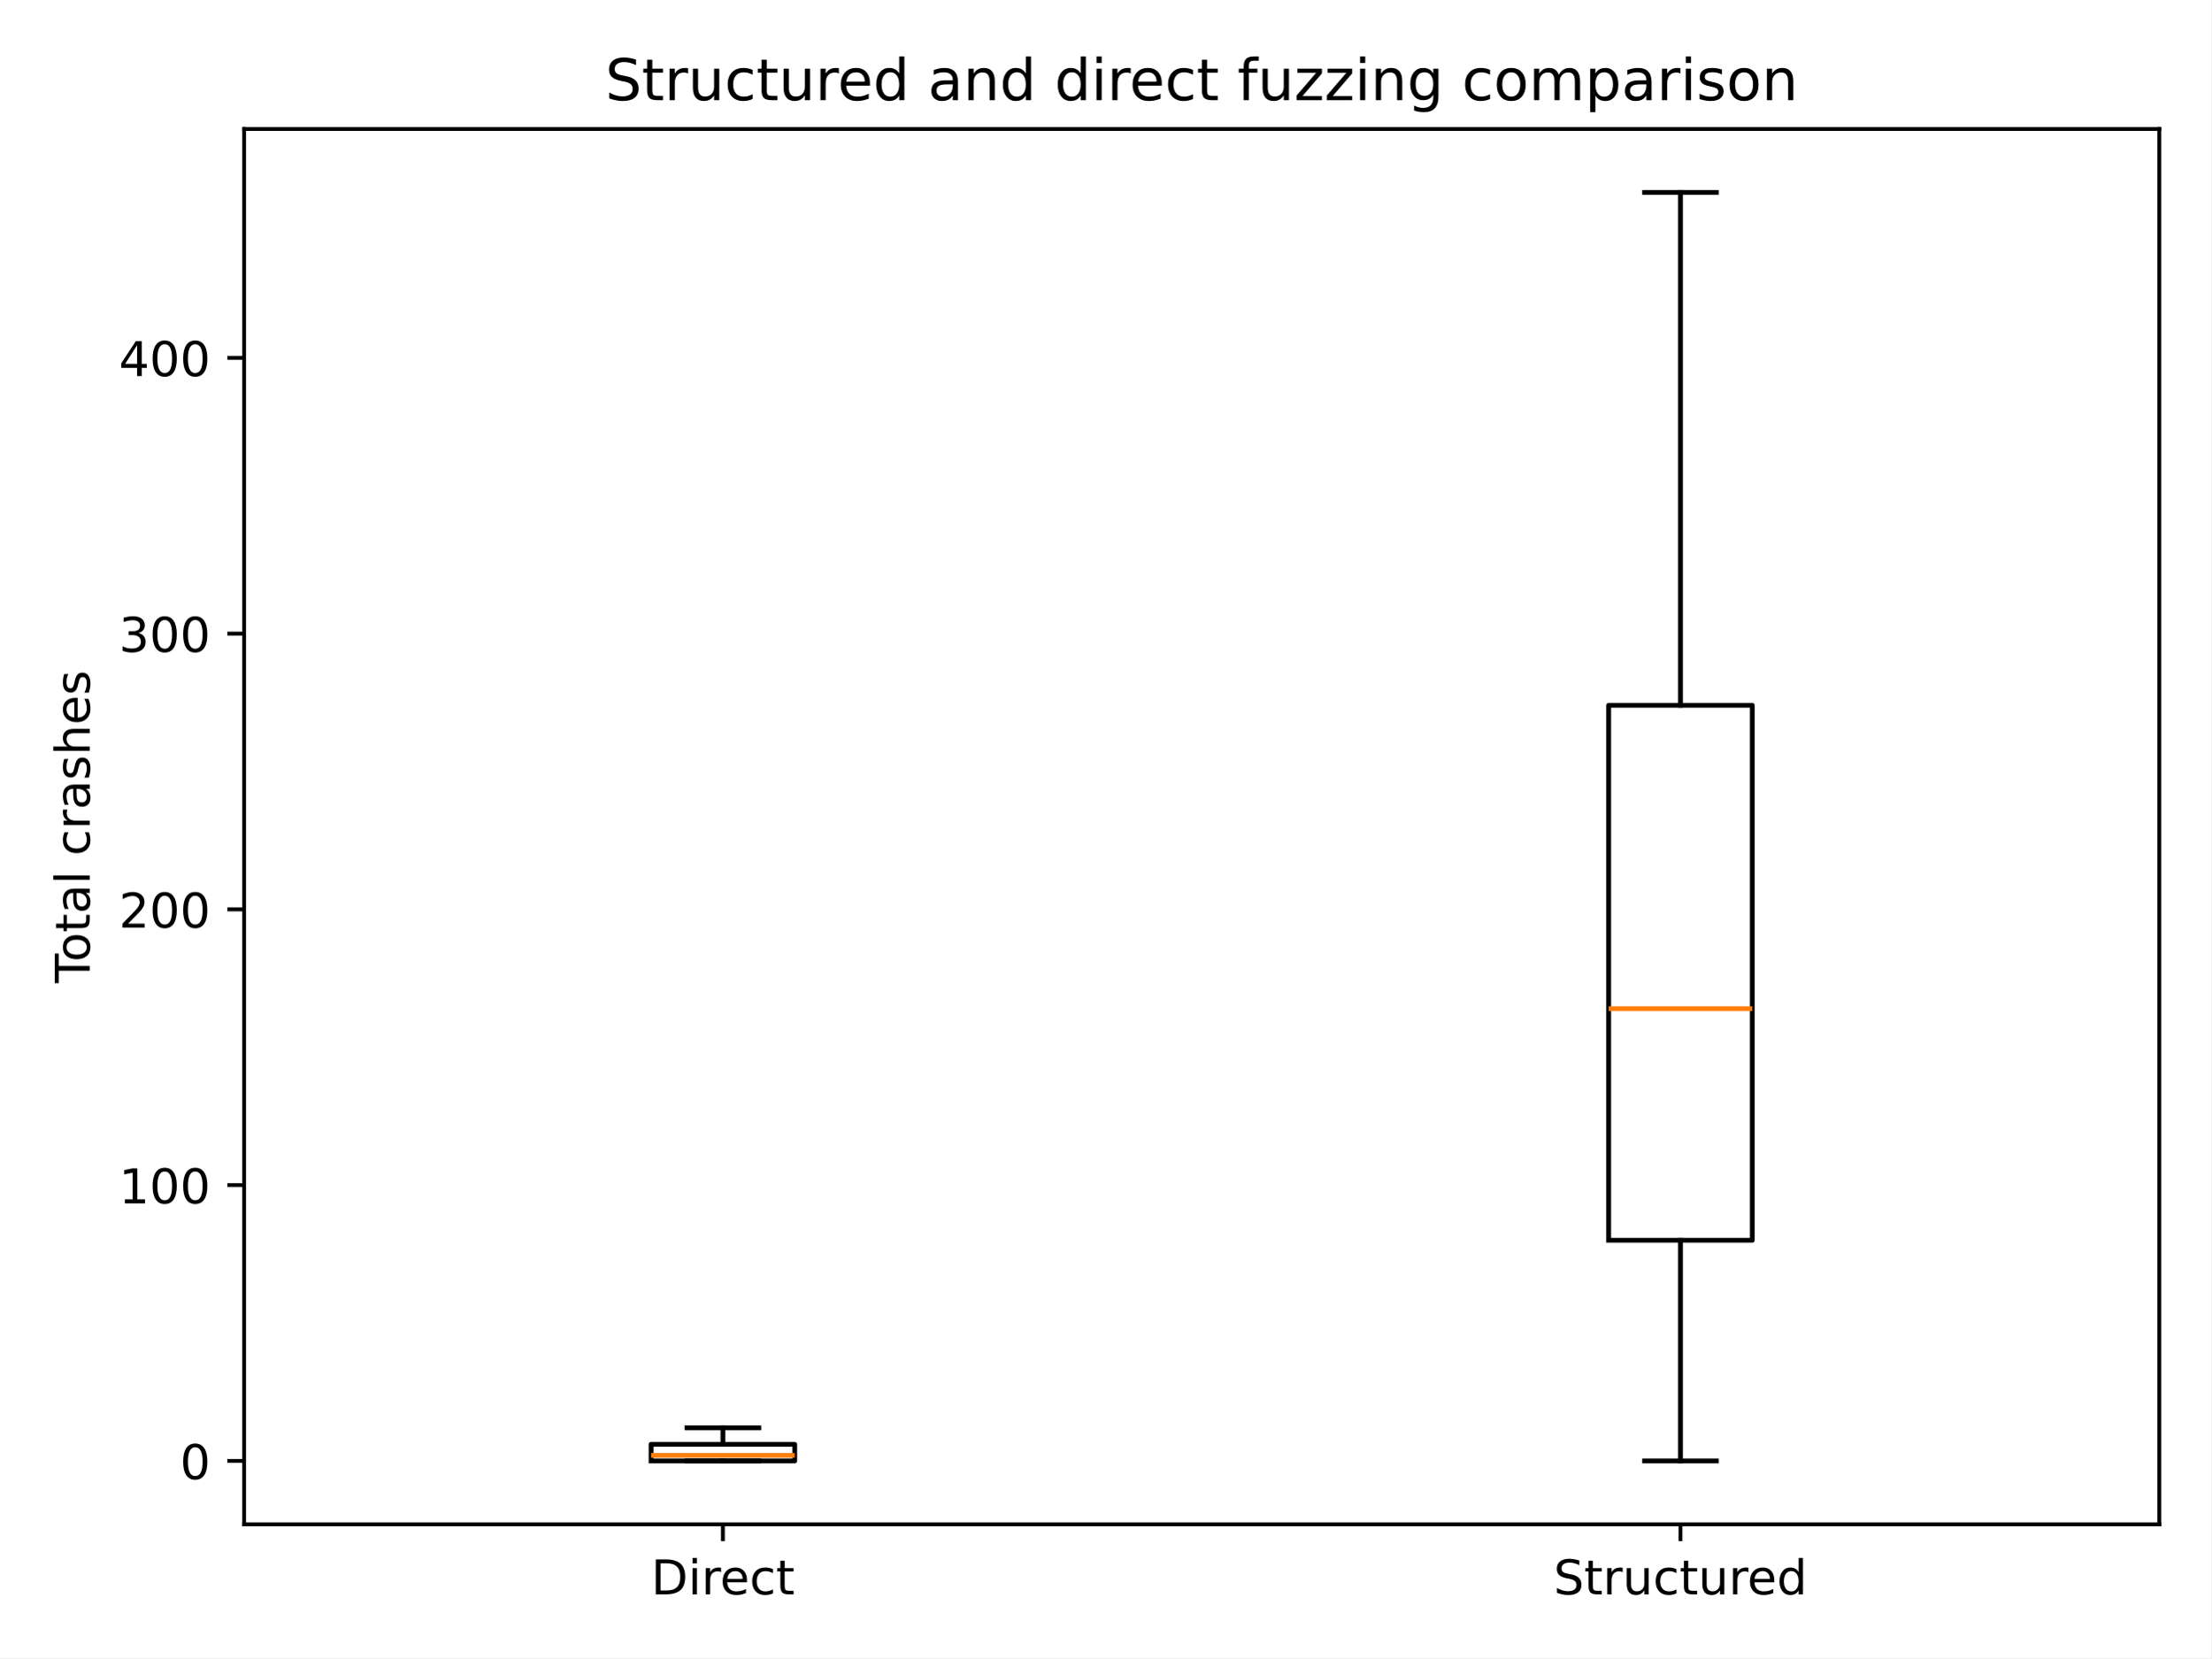
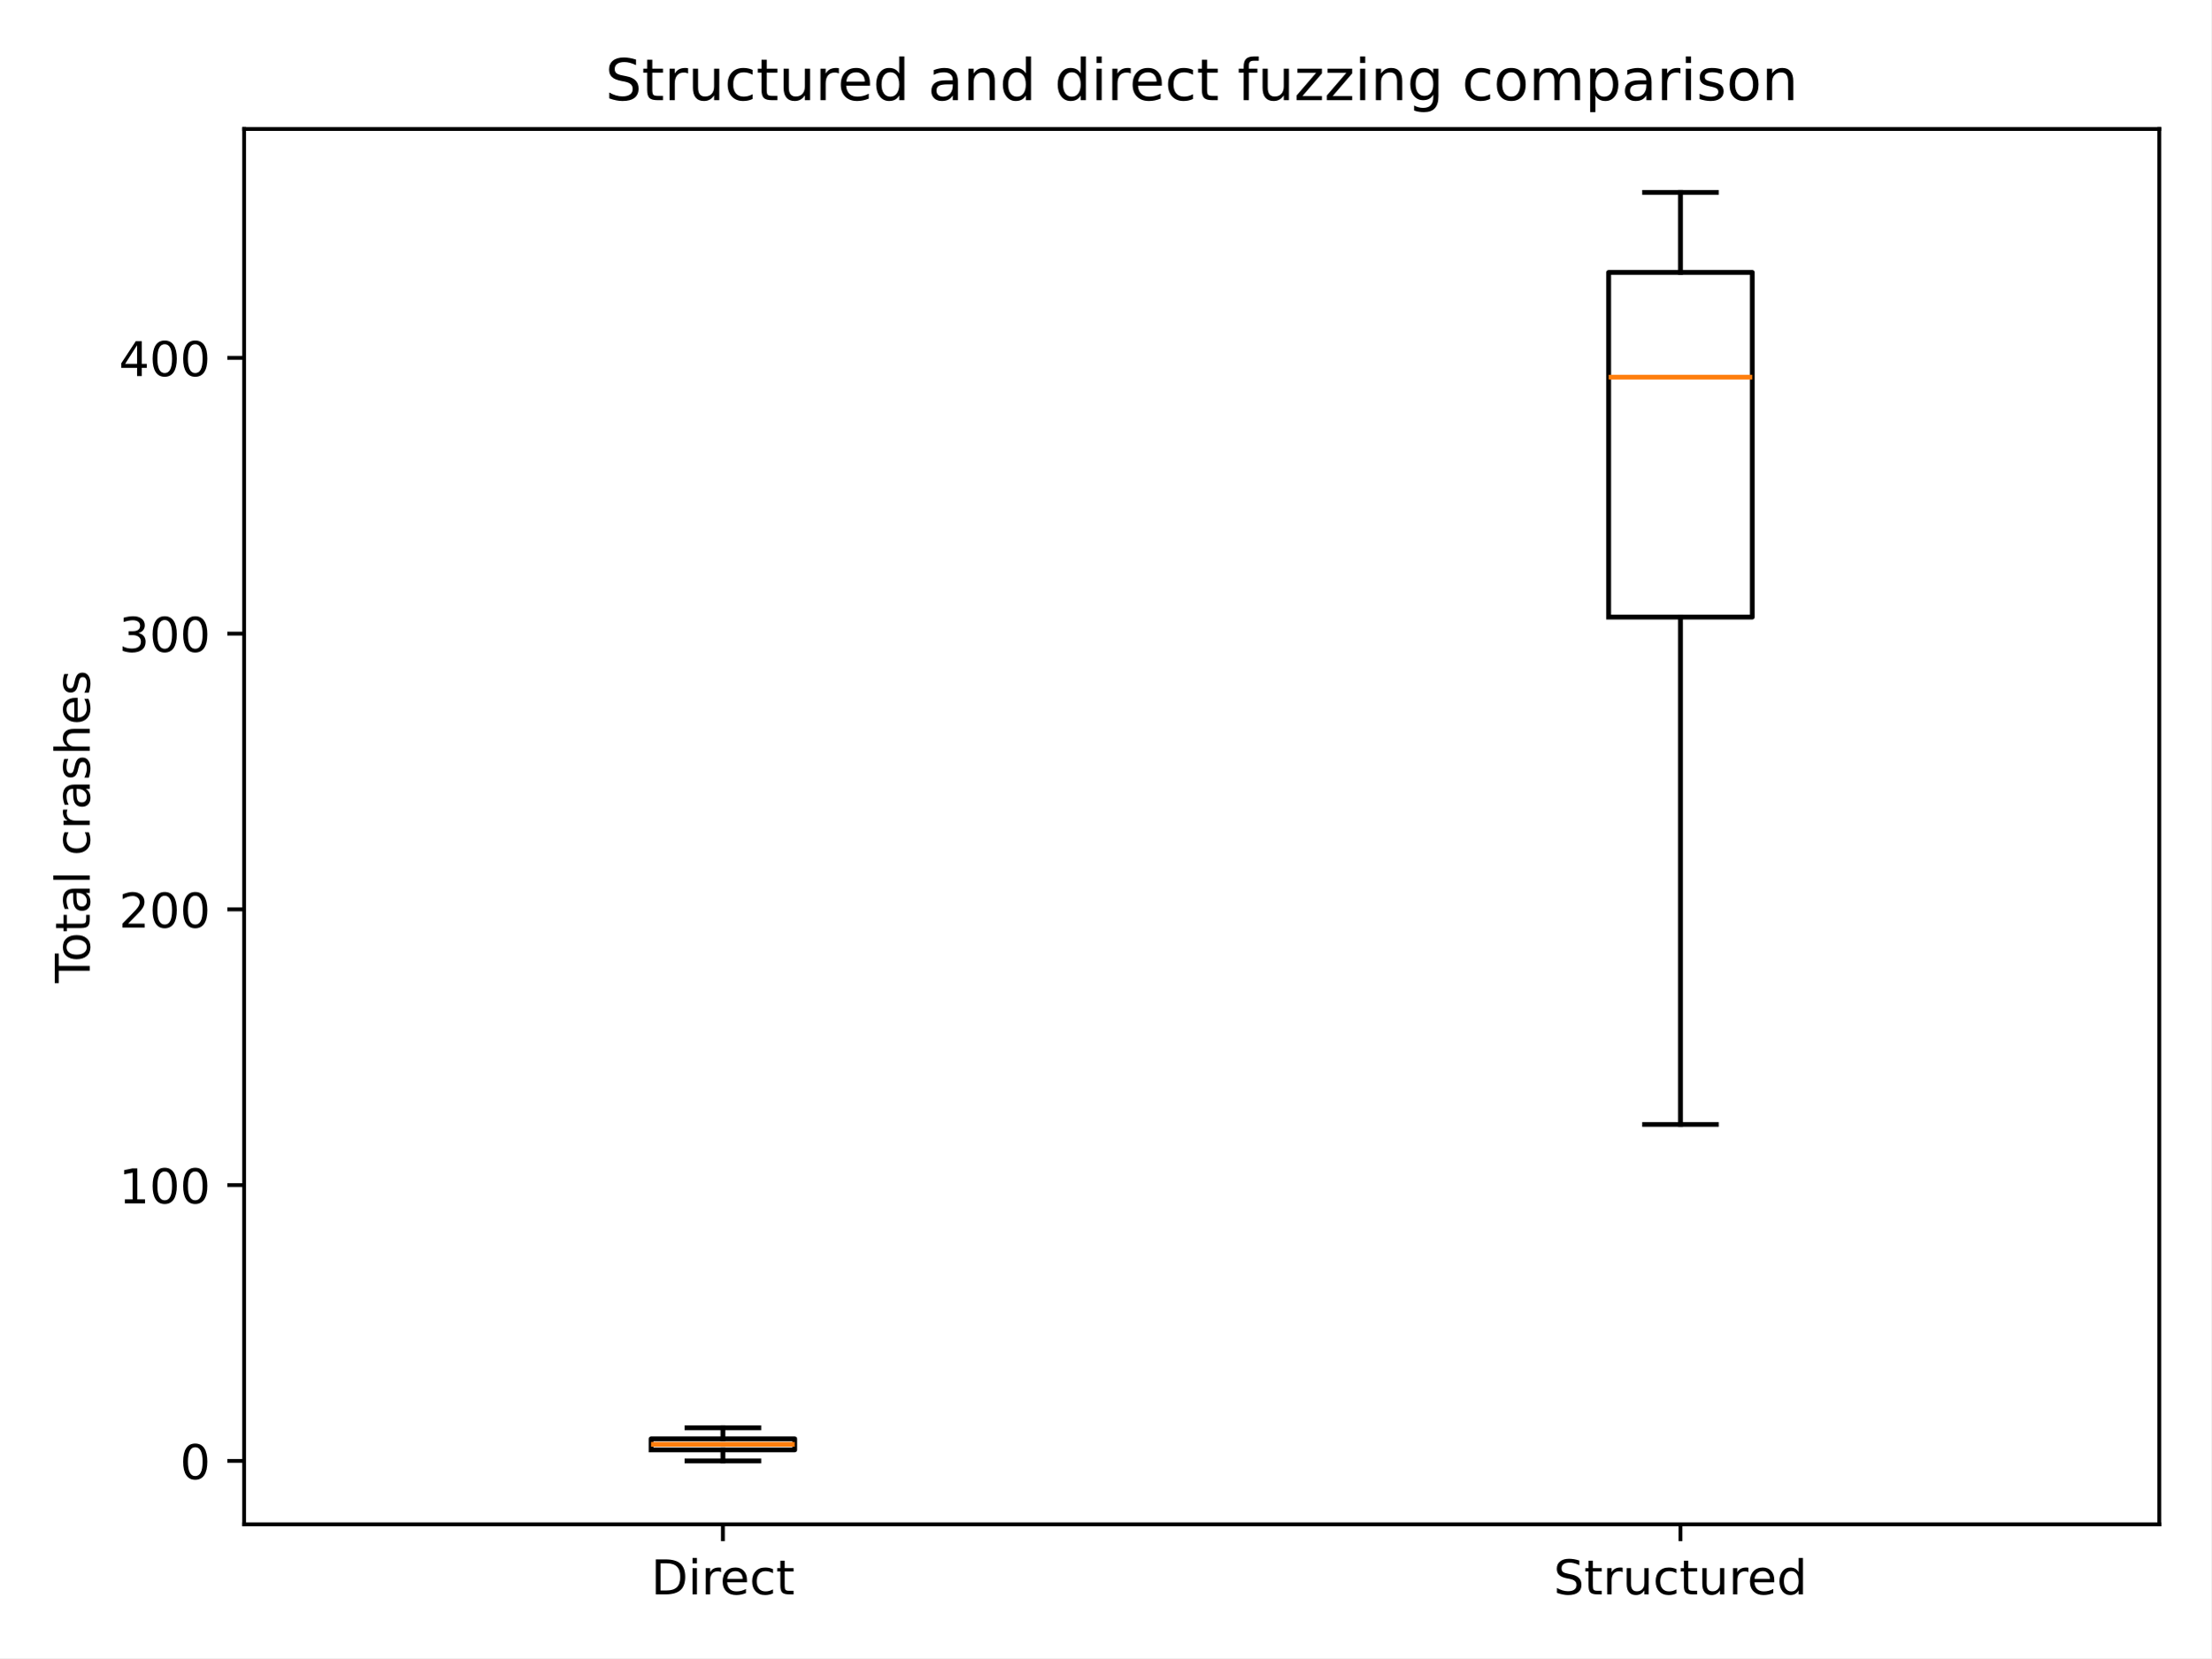
<svg xmlns="http://www.w3.org/2000/svg" xmlns:xlink="http://www.w3.org/1999/xlink" width="460.8pt" height="345.6pt" viewBox="0 0 460.8 345.6" version="1.1">
  <defs>
    <style type="text/css">*{stroke-linejoin: round; stroke-linecap: butt}</style>
  </defs>
  <g id="figure_1">
    <g id="patch_1">
      <path d="M 0 345.6  L 460.8 345.6  L 460.8 0  L 0 0  z " style="fill: #ffffff" />
    </g>
    <g id="axes_1">
      <g id="patch_2">
        <path d="M 50.87 317.72  L 450 317.72  L 450 26.88  L 50.87 26.88  z " style="fill: #ffffff" />
      </g>
      <g id="matplotlib.axis_1">
        <g id="xtick_1">
          <g id="line2d_1">
            <defs>
-               <path id="m28bca4f381" d="M 0 0  L 0 3.5  " style="stroke: #000000; stroke-width: 0.8" />
+               <path id="m744a375aee" d="M 0 0  L 0 3.5  " style="stroke: #000000; stroke-width: 0.8" />
            </defs>
            <g>
-               <use xlink:href="#m28bca4f381" x="150.653" y="317.72" style="stroke: #000000; stroke-width: 0.8" />
+               <use xlink:href="#m744a375aee" x="150.653" y="317.72" style="stroke: #000000; stroke-width: 0.8" />
            </g>
          </g>
          <g id="text_1">
            <g transform="translate(135.6845 332.3184) scale(0.1 -0.1)">
              <defs>
                <path id="DejaVuSans-44" d="M 1259 4147  L 1259 519  L 2022 519  Q 2988 519 3436 956  Q 3884 1394 3884 2338  Q 3884 3275 3436 3711  Q 2988 4147 2022 4147  L 1259 4147  z M 628 4666  L 1925 4666  Q 3281 4666 3915 4102  Q 4550 3538 4550 2338  Q 4550 1131 3912 565  Q 3275 0 1925 0  L 628 0  L 628 4666  z " transform="scale(0.015625)" />
                <path id="DejaVuSans-69" d="M 603 3500  L 1178 3500  L 1178 0  L 603 0  L 603 3500  z M 603 4863  L 1178 4863  L 1178 4134  L 603 4134  L 603 4863  z " transform="scale(0.015625)" />
                <path id="DejaVuSans-72" d="M 2631 2963  Q 2534 3019 2420 3045  Q 2306 3072 2169 3072  Q 1681 3072 1420 2755  Q 1159 2438 1159 1844  L 1159 0  L 581 0  L 581 3500  L 1159 3500  L 1159 2956  Q 1341 3275 1631 3429  Q 1922 3584 2338 3584  Q 2397 3584 2469 3576  Q 2541 3569 2628 3553  L 2631 2963  z " transform="scale(0.015625)" />
                <path id="DejaVuSans-65" d="M 3597 1894  L 3597 1613  L 953 1613  Q 991 1019 1311 708  Q 1631 397 2203 397  Q 2534 397 2845 478  Q 3156 559 3463 722  L 3463 178  Q 3153 47 2828 -22  Q 2503 -91 2169 -91  Q 1331 -91 842 396  Q 353 884 353 1716  Q 353 2575 817 3079  Q 1281 3584 2069 3584  Q 2775 3584 3186 3129  Q 3597 2675 3597 1894  z M 3022 2063  Q 3016 2534 2758 2815  Q 2500 3097 2075 3097  Q 1594 3097 1305 2825  Q 1016 2553 972 2059  L 3022 2063  z " transform="scale(0.015625)" />
                <path id="DejaVuSans-63" d="M 3122 3366  L 3122 2828  Q 2878 2963 2633 3030  Q 2388 3097 2138 3097  Q 1578 3097 1268 2742  Q 959 2388 959 1747  Q 959 1106 1268 751  Q 1578 397 2138 397  Q 2388 397 2633 464  Q 2878 531 3122 666  L 3122 134  Q 2881 22 2623 -34  Q 2366 -91 2075 -91  Q 1284 -91 818 406  Q 353 903 353 1747  Q 353 2603 823 3093  Q 1294 3584 2113 3584  Q 2378 3584 2631 3529  Q 2884 3475 3122 3366  z " transform="scale(0.015625)" />
                <path id="DejaVuSans-74" d="M 1172 4494  L 1172 3500  L 2356 3500  L 2356 3053  L 1172 3053  L 1172 1153  Q 1172 725 1289 603  Q 1406 481 1766 481  L 2356 481  L 2356 0  L 1766 0  Q 1100 0 847 248  Q 594 497 594 1153  L 594 3053  L 172 3053  L 172 3500  L 594 3500  L 594 4494  L 1172 4494  z " transform="scale(0.015625)" />
              </defs>
              <use xlink:href="#DejaVuSans-44" />
              <use xlink:href="#DejaVuSans-69" x="77.002" />
              <use xlink:href="#DejaVuSans-72" x="104.785" />
              <use xlink:href="#DejaVuSans-65" x="143.648" />
              <use xlink:href="#DejaVuSans-63" x="205.172" />
              <use xlink:href="#DejaVuSans-74" x="260.152" />
            </g>
          </g>
        </g>
        <g id="xtick_2">
          <g id="line2d_2">
            <g>
-               <use xlink:href="#m28bca4f381" x="350.217" y="317.72" style="stroke: #000000; stroke-width: 0.8" />
+               <use xlink:href="#m744a375aee" x="350.217" y="317.72" style="stroke: #000000; stroke-width: 0.8" />
            </g>
          </g>
          <g id="text_2">
            <g transform="translate(323.787 332.3184) scale(0.1 -0.1)">
              <defs>
                <path id="DejaVuSans-53" d="M 3425 4513  L 3425 3897  Q 3066 4069 2747 4153  Q 2428 4238 2131 4238  Q 1616 4238 1336 4038  Q 1056 3838 1056 3469  Q 1056 3159 1242 3001  Q 1428 2844 1947 2747  L 2328 2669  Q 3034 2534 3370 2195  Q 3706 1856 3706 1288  Q 3706 609 3251 259  Q 2797 -91 1919 -91  Q 1588 -91 1214 -16  Q 841 59 441 206  L 441 856  Q 825 641 1194 531  Q 1563 422 1919 422  Q 2459 422 2753 634  Q 3047 847 3047 1241  Q 3047 1584 2836 1778  Q 2625 1972 2144 2069  L 1759 2144  Q 1053 2284 737 2584  Q 422 2884 422 3419  Q 422 4038 858 4394  Q 1294 4750 2059 4750  Q 2388 4750 2728 4690  Q 3069 4631 3425 4513  z " transform="scale(0.015625)" />
                <path id="DejaVuSans-75" d="M 544 1381  L 544 3500  L 1119 3500  L 1119 1403  Q 1119 906 1312 657  Q 1506 409 1894 409  Q 2359 409 2629 706  Q 2900 1003 2900 1516  L 2900 3500  L 3475 3500  L 3475 0  L 2900 0  L 2900 538  Q 2691 219 2414 64  Q 2138 -91 1772 -91  Q 1169 -91 856 284  Q 544 659 544 1381  z M 1991 3584  L 1991 3584  z " transform="scale(0.015625)" />
                <path id="DejaVuSans-64" d="M 2906 2969  L 2906 4863  L 3481 4863  L 3481 0  L 2906 0  L 2906 525  Q 2725 213 2448 61  Q 2172 -91 1784 -91  Q 1150 -91 751 415  Q 353 922 353 1747  Q 353 2572 751 3078  Q 1150 3584 1784 3584  Q 2172 3584 2448 3432  Q 2725 3281 2906 2969  z M 947 1747  Q 947 1113 1208 752  Q 1469 391 1925 391  Q 2381 391 2643 752  Q 2906 1113 2906 1747  Q 2906 2381 2643 2742  Q 2381 3103 1925 3103  Q 1469 3103 1208 2742  Q 947 2381 947 1747  z " transform="scale(0.015625)" />
              </defs>
              <use xlink:href="#DejaVuSans-53" />
              <use xlink:href="#DejaVuSans-74" x="63.477" />
              <use xlink:href="#DejaVuSans-72" x="102.686" />
              <use xlink:href="#DejaVuSans-75" x="143.799" />
              <use xlink:href="#DejaVuSans-63" x="207.178" />
              <use xlink:href="#DejaVuSans-74" x="262.158" />
              <use xlink:href="#DejaVuSans-75" x="301.367" />
              <use xlink:href="#DejaVuSans-72" x="364.746" />
              <use xlink:href="#DejaVuSans-65" x="403.609" />
              <use xlink:href="#DejaVuSans-64" x="465.133" />
            </g>
          </g>
        </g>
      </g>
      <g id="matplotlib.axis_2">
        <g id="ytick_1">
          <g id="line2d_3">
            <defs>
-               <path id="mb9a646dda6" d="M 0 0  L -3.5 0  " style="stroke: #000000; stroke-width: 0.8" />
+               <path id="m1de64da50b" d="M 0 0  L -3.5 0  " style="stroke: #000000; stroke-width: 0.8" />
            </defs>
            <g>
-               <use xlink:href="#mb9a646dda6" x="50.87" y="304.5" style="stroke: #000000; stroke-width: 0.8" />
+               <use xlink:href="#m1de64da50b" x="50.87" y="304.5" style="stroke: #000000; stroke-width: 0.8" />
            </g>
          </g>
          <g id="text_3">
            <g transform="translate(37.5075 308.2992) scale(0.1 -0.1)">
              <defs>
                <path id="DejaVuSans-30" d="M 2034 4250  Q 1547 4250 1301 3770  Q 1056 3291 1056 2328  Q 1056 1369 1301 889  Q 1547 409 2034 409  Q 2525 409 2770 889  Q 3016 1369 3016 2328  Q 3016 3291 2770 3770  Q 2525 4250 2034 4250  z M 2034 4750  Q 2819 4750 3233 4129  Q 3647 3509 3647 2328  Q 3647 1150 3233 529  Q 2819 -91 2034 -91  Q 1250 -91 836 529  Q 422 1150 422 2328  Q 422 3509 836 4129  Q 1250 4750 2034 4750  z " transform="scale(0.015625)" />
              </defs>
              <use xlink:href="#DejaVuSans-30" />
            </g>
          </g>
        </g>
        <g id="ytick_2">
          <g id="line2d_4">
            <g>
-               <use xlink:href="#mb9a646dda6" x="50.87" y="247.022" style="stroke: #000000; stroke-width: 0.8" />
+               <use xlink:href="#m1de64da50b" x="50.87" y="247.022" style="stroke: #000000; stroke-width: 0.8" />
            </g>
          </g>
          <g id="text_4">
            <g transform="translate(24.7825 250.821) scale(0.1 -0.1)">
              <defs>
                <path id="DejaVuSans-31" d="M 794 531  L 1825 531  L 1825 4091  L 703 3866  L 703 4441  L 1819 4666  L 2450 4666  L 2450 531  L 3481 531  L 3481 0  L 794 0  L 794 531  z " transform="scale(0.015625)" />
              </defs>
              <use xlink:href="#DejaVuSans-31" />
              <use xlink:href="#DejaVuSans-30" x="63.623" />
              <use xlink:href="#DejaVuSans-30" x="127.246" />
            </g>
          </g>
        </g>
        <g id="ytick_3">
          <g id="line2d_5">
            <g>
-               <use xlink:href="#mb9a646dda6" x="50.87" y="189.543" style="stroke: #000000; stroke-width: 0.8" />
+               <use xlink:href="#m1de64da50b" x="50.87" y="189.543" style="stroke: #000000; stroke-width: 0.8" />
            </g>
          </g>
          <g id="text_5">
            <g transform="translate(24.7825 193.3427) scale(0.1 -0.1)">
              <defs>
                <path id="DejaVuSans-32" d="M 1228 531  L 3431 531  L 3431 0  L 469 0  L 469 531  Q 828 903 1448 1529  Q 2069 2156 2228 2338  Q 2531 2678 2651 2914  Q 2772 3150 2772 3378  Q 2772 3750 2511 3984  Q 2250 4219 1831 4219  Q 1534 4219 1204 4116  Q 875 4013 500 3803  L 500 4441  Q 881 4594 1212 4672  Q 1544 4750 1819 4750  Q 2544 4750 2975 4387  Q 3406 4025 3406 3419  Q 3406 3131 3298 2873  Q 3191 2616 2906 2266  Q 2828 2175 2409 1742  Q 1991 1309 1228 531  z " transform="scale(0.015625)" />
              </defs>
              <use xlink:href="#DejaVuSans-32" />
              <use xlink:href="#DejaVuSans-30" x="63.623" />
              <use xlink:href="#DejaVuSans-30" x="127.246" />
            </g>
          </g>
        </g>
        <g id="ytick_4">
          <g id="line2d_6">
            <g>
-               <use xlink:href="#mb9a646dda6" x="50.87" y="132.065" style="stroke: #000000; stroke-width: 0.8" />
+               <use xlink:href="#m1de64da50b" x="50.87" y="132.065" style="stroke: #000000; stroke-width: 0.8" />
            </g>
          </g>
          <g id="text_6">
            <g transform="translate(24.7825 135.8644) scale(0.1 -0.1)">
              <defs>
                <path id="DejaVuSans-33" d="M 2597 2516  Q 3050 2419 3304 2112  Q 3559 1806 3559 1356  Q 3559 666 3084 287  Q 2609 -91 1734 -91  Q 1441 -91 1130 -33  Q 819 25 488 141  L 488 750  Q 750 597 1062 519  Q 1375 441 1716 441  Q 2309 441 2620 675  Q 2931 909 2931 1356  Q 2931 1769 2642 2001  Q 2353 2234 1838 2234  L 1294 2234  L 1294 2753  L 1863 2753  Q 2328 2753 2575 2939  Q 2822 3125 2822 3475  Q 2822 3834 2567 4026  Q 2313 4219 1838 4219  Q 1578 4219 1281 4162  Q 984 4106 628 3988  L 628 4550  Q 988 4650 1302 4700  Q 1616 4750 1894 4750  Q 2613 4750 3031 4423  Q 3450 4097 3450 3541  Q 3450 3153 3228 2886  Q 3006 2619 2597 2516  z " transform="scale(0.015625)" />
              </defs>
              <use xlink:href="#DejaVuSans-33" />
              <use xlink:href="#DejaVuSans-30" x="63.623" />
              <use xlink:href="#DejaVuSans-30" x="127.246" />
            </g>
          </g>
        </g>
        <g id="ytick_5">
          <g id="line2d_7">
            <g>
-               <use xlink:href="#mb9a646dda6" x="50.87" y="74.587" style="stroke: #000000; stroke-width: 0.8" />
+               <use xlink:href="#m1de64da50b" x="50.87" y="74.587" style="stroke: #000000; stroke-width: 0.8" />
            </g>
          </g>
          <g id="text_7">
            <g transform="translate(24.7825 78.38617) scale(0.1 -0.1)">
              <defs>
                <path id="DejaVuSans-34" d="M 2419 4116  L 825 1625  L 2419 1625  L 2419 4116  z M 2253 4666  L 3047 4666  L 3047 1625  L 3713 1625  L 3713 1100  L 3047 1100  L 3047 0  L 2419 0  L 2419 1100  L 313 1100  L 313 1709  L 2253 4666  z " transform="scale(0.015625)" />
              </defs>
              <use xlink:href="#DejaVuSans-34" />
              <use xlink:href="#DejaVuSans-30" x="63.623" />
              <use xlink:href="#DejaVuSans-30" x="127.246" />
            </g>
          </g>
        </g>
        <g id="text_8">
          <g transform="translate(18.70281 204.8891) rotate(-90) scale(0.1 -0.1)">
            <defs>
              <path id="DejaVuSans-54" d="M -19 4666  L 3928 4666  L 3928 4134  L 2272 4134  L 2272 0  L 1638 0  L 1638 4134  L -19 4134  L -19 4666  z " transform="scale(0.015625)" />
              <path id="DejaVuSans-6f" d="M 1959 3097  Q 1497 3097 1228 2736  Q 959 2375 959 1747  Q 959 1119 1226 758  Q 1494 397 1959 397  Q 2419 397 2687 759  Q 2956 1122 2956 1747  Q 2956 2369 2687 2733  Q 2419 3097 1959 3097  z M 1959 3584  Q 2709 3584 3137 3096  Q 3566 2609 3566 1747  Q 3566 888 3137 398  Q 2709 -91 1959 -91  Q 1206 -91 779 398  Q 353 888 353 1747  Q 353 2609 779 3096  Q 1206 3584 1959 3584  z " transform="scale(0.015625)" />
              <path id="DejaVuSans-61" d="M 2194 1759  Q 1497 1759 1228 1600  Q 959 1441 959 1056  Q 959 750 1161 570  Q 1363 391 1709 391  Q 2188 391 2477 730  Q 2766 1069 2766 1631  L 2766 1759  L 2194 1759  z M 3341 1997  L 3341 0  L 2766 0  L 2766 531  Q 2569 213 2275 61  Q 1981 -91 1556 -91  Q 1019 -91 701 211  Q 384 513 384 1019  Q 384 1609 779 1909  Q 1175 2209 1959 2209  L 2766 2209  L 2766 2266  Q 2766 2663 2505 2880  Q 2244 3097 1772 3097  Q 1472 3097 1187 3025  Q 903 2953 641 2809  L 641 3341  Q 956 3463 1253 3523  Q 1550 3584 1831 3584  Q 2591 3584 2966 3190  Q 3341 2797 3341 1997  z " transform="scale(0.015625)" />
              <path id="DejaVuSans-6c" d="M 603 4863  L 1178 4863  L 1178 0  L 603 0  L 603 4863  z " transform="scale(0.015625)" />
              <path id="DejaVuSans-20" transform="scale(0.015625)" />
              <path id="DejaVuSans-73" d="M 2834 3397  L 2834 2853  Q 2591 2978 2328 3040  Q 2066 3103 1784 3103  Q 1356 3103 1142 2972  Q 928 2841 928 2578  Q 928 2378 1081 2264  Q 1234 2150 1697 2047  L 1894 2003  Q 2506 1872 2764 1633  Q 3022 1394 3022 966  Q 3022 478 2636 193  Q 2250 -91 1575 -91  Q 1294 -91 989 -36  Q 684 19 347 128  L 347 722  Q 666 556 975 473  Q 1284 391 1588 391  Q 1994 391 2212 530  Q 2431 669 2431 922  Q 2431 1156 2273 1281  Q 2116 1406 1581 1522  L 1381 1569  Q 847 1681 609 1914  Q 372 2147 372 2553  Q 372 3047 722 3315  Q 1072 3584 1716 3584  Q 2034 3584 2315 3537  Q 2597 3491 2834 3397  z " transform="scale(0.015625)" />
              <path id="DejaVuSans-68" d="M 3513 2113  L 3513 0  L 2938 0  L 2938 2094  Q 2938 2591 2744 2837  Q 2550 3084 2163 3084  Q 1697 3084 1428 2787  Q 1159 2491 1159 1978  L 1159 0  L 581 0  L 581 4863  L 1159 4863  L 1159 2956  Q 1366 3272 1645 3428  Q 1925 3584 2291 3584  Q 2894 3584 3203 3211  Q 3513 2838 3513 2113  z " transform="scale(0.015625)" />
            </defs>
            <use xlink:href="#DejaVuSans-54" />
            <use xlink:href="#DejaVuSans-6f" x="44.084" />
            <use xlink:href="#DejaVuSans-74" x="105.266" />
            <use xlink:href="#DejaVuSans-61" x="144.475" />
            <use xlink:href="#DejaVuSans-6c" x="205.754" />
            <use xlink:href="#DejaVuSans-20" x="233.537" />
            <use xlink:href="#DejaVuSans-63" x="265.324" />
            <use xlink:href="#DejaVuSans-72" x="320.305" />
            <use xlink:href="#DejaVuSans-61" x="361.418" />
            <use xlink:href="#DejaVuSans-73" x="422.697" />
            <use xlink:href="#DejaVuSans-68" x="474.797" />
            <use xlink:href="#DejaVuSans-65" x="538.176" />
            <use xlink:href="#DejaVuSans-73" x="599.699" />
          </g>
        </g>
      </g>
      <g id="line2d_8">
-         <path d="M 135.685 304.5  L 165.62 304.5  L 165.62 301.051  L 135.685 301.051  L 135.685 304.5  " clip-path="url(#pf0f59d042a)" style="fill: none; stroke: #000000; stroke-linecap: square" />
+         <path d="M 135.685 302.201  L 165.62 302.201  L 165.62 299.902  L 135.685 299.902  L 135.685 302.201  " clip-path="url(#p1e5b3c76c2)" style="fill: none; stroke: #000000; stroke-linecap: square" />
      </g>
      <g id="line2d_9">
-         <path d="M 150.653 304.5  L 150.653 304.5  " clip-path="url(#pf0f59d042a)" style="fill: none; stroke: #000000; stroke-linecap: square" />
+         <path d="M 150.653 302.201  L 150.653 304.5  " clip-path="url(#p1e5b3c76c2)" style="fill: none; stroke: #000000; stroke-linecap: square" />
      </g>
      <g id="line2d_10">
-         <path d="M 150.653 301.051  L 150.653 297.603  " clip-path="url(#pf0f59d042a)" style="fill: none; stroke: #000000; stroke-linecap: square" />
+         <path d="M 150.653 299.902  L 150.653 297.603  " clip-path="url(#p1e5b3c76c2)" style="fill: none; stroke: #000000; stroke-linecap: square" />
      </g>
      <g id="line2d_11">
-         <path d="M 143.169 304.5  L 158.136 304.5  " clip-path="url(#pf0f59d042a)" style="fill: none; stroke: #000000; stroke-linecap: square" />
+         <path d="M 143.169 304.5  L 158.136 304.5  " clip-path="url(#p1e5b3c76c2)" style="fill: none; stroke: #000000; stroke-linecap: square" />
      </g>
      <g id="line2d_12">
-         <path d="M 143.169 297.603  L 158.136 297.603  " clip-path="url(#pf0f59d042a)" style="fill: none; stroke: #000000; stroke-linecap: square" />
+         <path d="M 143.169 297.603  L 158.136 297.603  " clip-path="url(#p1e5b3c76c2)" style="fill: none; stroke: #000000; stroke-linecap: square" />
      </g>
      <g id="line2d_13" />
      <g id="line2d_14">
-         <path d="M 335.25 258.517  L 365.185 258.517  L 365.185 147.01  L 335.25 147.01  L 335.25 258.517  " clip-path="url(#pf0f59d042a)" style="fill: none; stroke: #000000; stroke-linecap: square" />
+         <path d="M 335.25 128.617  L 365.185 128.617  L 365.185 56.769  L 335.25 56.769  L 335.25 128.617  " clip-path="url(#p1e5b3c76c2)" style="fill: none; stroke: #000000; stroke-linecap: square" />
      </g>
      <g id="line2d_15">
-         <path d="M 350.217 258.517  L 350.217 304.5  " clip-path="url(#pf0f59d042a)" style="fill: none; stroke: #000000; stroke-linecap: square" />
+         <path d="M 350.217 128.617  L 350.217 234.377  " clip-path="url(#p1e5b3c76c2)" style="fill: none; stroke: #000000; stroke-linecap: square" />
      </g>
      <g id="line2d_16">
-         <path d="M 350.217 147.01  L 350.217 40.1  " clip-path="url(#pf0f59d042a)" style="fill: none; stroke: #000000; stroke-linecap: square" />
+         <path d="M 350.217 56.769  L 350.217 40.1  " clip-path="url(#p1e5b3c76c2)" style="fill: none; stroke: #000000; stroke-linecap: square" />
      </g>
      <g id="line2d_17">
-         <path d="M 342.734 304.5  L 357.701 304.5  " clip-path="url(#pf0f59d042a)" style="fill: none; stroke: #000000; stroke-linecap: square" />
+         <path d="M 342.734 234.377  L 357.701 234.377  " clip-path="url(#p1e5b3c76c2)" style="fill: none; stroke: #000000; stroke-linecap: square" />
      </g>
      <g id="line2d_18">
-         <path d="M 342.734 40.1  L 357.701 40.1  " clip-path="url(#pf0f59d042a)" style="fill: none; stroke: #000000; stroke-linecap: square" />
+         <path d="M 342.734 40.1  L 357.701 40.1  " clip-path="url(#p1e5b3c76c2)" style="fill: none; stroke: #000000; stroke-linecap: square" />
      </g>
      <g id="line2d_19" />
      <g id="line2d_20">
-         <path d="M 135.685 303.35  L 165.62 303.35  " clip-path="url(#pf0f59d042a)" style="fill: none; stroke: #ff7f0e" />
+         <path d="M 135.685 301.051  L 165.62 301.051  " clip-path="url(#p1e5b3c76c2)" style="fill: none; stroke: #ff7f0e" />
      </g>
      <g id="line2d_21">
-         <path d="M 335.25 210.236  L 365.185 210.236  " clip-path="url(#pf0f59d042a)" style="fill: none; stroke: #ff7f0e" />
+         <path d="M 335.25 78.61  L 365.185 78.61  " clip-path="url(#p1e5b3c76c2)" style="fill: none; stroke: #ff7f0e" />
      </g>
      <g id="patch_3">
        <path d="M 50.87 317.72  L 50.87 26.88  " style="fill: none; stroke: #000000; stroke-width: 0.8; stroke-linejoin: miter; stroke-linecap: square" />
      </g>
      <g id="patch_4">
        <path d="M 450 317.72  L 450 26.88  " style="fill: none; stroke: #000000; stroke-width: 0.8; stroke-linejoin: miter; stroke-linecap: square" />
      </g>
      <g id="patch_5">
        <path d="M 50.87 317.72  L 450 317.72  " style="fill: none; stroke: #000000; stroke-width: 0.8; stroke-linejoin: miter; stroke-linecap: square" />
      </g>
      <g id="patch_6">
        <path d="M 50.87 26.88  L 450 26.88  " style="fill: none; stroke: #000000; stroke-width: 0.8; stroke-linejoin: miter; stroke-linecap: square" />
      </g>
      <g id="text_9">
        <g transform="translate(126.1272 20.88) scale(0.12 -0.12)">
          <defs>
            <path id="DejaVuSans-6e" d="M 3513 2113  L 3513 0  L 2938 0  L 2938 2094  Q 2938 2591 2744 2837  Q 2550 3084 2163 3084  Q 1697 3084 1428 2787  Q 1159 2491 1159 1978  L 1159 0  L 581 0  L 581 3500  L 1159 3500  L 1159 2956  Q 1366 3272 1645 3428  Q 1925 3584 2291 3584  Q 2894 3584 3203 3211  Q 3513 2838 3513 2113  z " transform="scale(0.015625)" />
            <path id="DejaVuSans-66" d="M 2375 4863  L 2375 4384  L 1825 4384  Q 1516 4384 1395 4259  Q 1275 4134 1275 3809  L 1275 3500  L 2222 3500  L 2222 3053  L 1275 3053  L 1275 0  L 697 0  L 697 3053  L 147 3053  L 147 3500  L 697 3500  L 697 3744  Q 697 4328 969 4595  Q 1241 4863 1831 4863  L 2375 4863  z " transform="scale(0.015625)" />
            <path id="DejaVuSans-7a" d="M 353 3500  L 3084 3500  L 3084 2975  L 922 459  L 3084 459  L 3084 0  L 275 0  L 275 525  L 2438 3041  L 353 3041  L 353 3500  z " transform="scale(0.015625)" />
            <path id="DejaVuSans-67" d="M 2906 1791  Q 2906 2416 2648 2759  Q 2391 3103 1925 3103  Q 1463 3103 1205 2759  Q 947 2416 947 1791  Q 947 1169 1205 825  Q 1463 481 1925 481  Q 2391 481 2648 825  Q 2906 1169 2906 1791  z M 3481 434  Q 3481 -459 3084 -895  Q 2688 -1331 1869 -1331  Q 1566 -1331 1297 -1286  Q 1028 -1241 775 -1147  L 775 -588  Q 1028 -725 1275 -790  Q 1522 -856 1778 -856  Q 2344 -856 2625 -561  Q 2906 -266 2906 331  L 2906 616  Q 2728 306 2450 153  Q 2172 0 1784 0  Q 1141 0 747 490  Q 353 981 353 1791  Q 353 2603 747 3093  Q 1141 3584 1784 3584  Q 2172 3584 2450 3431  Q 2728 3278 2906 2969  L 2906 3500  L 3481 3500  L 3481 434  z " transform="scale(0.015625)" />
            <path id="DejaVuSans-6d" d="M 3328 2828  Q 3544 3216 3844 3400  Q 4144 3584 4550 3584  Q 5097 3584 5394 3201  Q 5691 2819 5691 2113  L 5691 0  L 5113 0  L 5113 2094  Q 5113 2597 4934 2840  Q 4756 3084 4391 3084  Q 3944 3084 3684 2787  Q 3425 2491 3425 1978  L 3425 0  L 2847 0  L 2847 2094  Q 2847 2600 2669 2842  Q 2491 3084 2119 3084  Q 1678 3084 1418 2786  Q 1159 2488 1159 1978  L 1159 0  L 581 0  L 581 3500  L 1159 3500  L 1159 2956  Q 1356 3278 1631 3431  Q 1906 3584 2284 3584  Q 2666 3584 2933 3390  Q 3200 3197 3328 2828  z " transform="scale(0.015625)" />
            <path id="DejaVuSans-70" d="M 1159 525  L 1159 -1331  L 581 -1331  L 581 3500  L 1159 3500  L 1159 2969  Q 1341 3281 1617 3432  Q 1894 3584 2278 3584  Q 2916 3584 3314 3078  Q 3713 2572 3713 1747  Q 3713 922 3314 415  Q 2916 -91 2278 -91  Q 1894 -91 1617 61  Q 1341 213 1159 525  z M 3116 1747  Q 3116 2381 2855 2742  Q 2594 3103 2138 3103  Q 1681 3103 1420 2742  Q 1159 2381 1159 1747  Q 1159 1113 1420 752  Q 1681 391 2138 391  Q 2594 391 2855 752  Q 3116 1113 3116 1747  z " transform="scale(0.015625)" />
          </defs>
          <use xlink:href="#DejaVuSans-53" />
          <use xlink:href="#DejaVuSans-74" x="63.477" />
          <use xlink:href="#DejaVuSans-72" x="102.686" />
          <use xlink:href="#DejaVuSans-75" x="143.799" />
          <use xlink:href="#DejaVuSans-63" x="207.178" />
          <use xlink:href="#DejaVuSans-74" x="262.158" />
          <use xlink:href="#DejaVuSans-75" x="301.367" />
          <use xlink:href="#DejaVuSans-72" x="364.746" />
          <use xlink:href="#DejaVuSans-65" x="403.609" />
          <use xlink:href="#DejaVuSans-64" x="465.133" />
          <use xlink:href="#DejaVuSans-20" x="528.609" />
          <use xlink:href="#DejaVuSans-61" x="560.396" />
          <use xlink:href="#DejaVuSans-6e" x="621.676" />
          <use xlink:href="#DejaVuSans-64" x="685.055" />
          <use xlink:href="#DejaVuSans-20" x="748.531" />
          <use xlink:href="#DejaVuSans-64" x="780.318" />
          <use xlink:href="#DejaVuSans-69" x="843.795" />
          <use xlink:href="#DejaVuSans-72" x="871.578" />
          <use xlink:href="#DejaVuSans-65" x="910.441" />
          <use xlink:href="#DejaVuSans-63" x="971.965" />
          <use xlink:href="#DejaVuSans-74" x="1026.945" />
          <use xlink:href="#DejaVuSans-20" x="1066.154" />
          <use xlink:href="#DejaVuSans-66" x="1097.941" />
          <use xlink:href="#DejaVuSans-75" x="1133.146" />
          <use xlink:href="#DejaVuSans-7a" x="1196.525" />
          <use xlink:href="#DejaVuSans-7a" x="1249.016" />
          <use xlink:href="#DejaVuSans-69" x="1301.506" />
          <use xlink:href="#DejaVuSans-6e" x="1329.289" />
          <use xlink:href="#DejaVuSans-67" x="1392.668" />
          <use xlink:href="#DejaVuSans-20" x="1456.145" />
          <use xlink:href="#DejaVuSans-63" x="1487.932" />
          <use xlink:href="#DejaVuSans-6f" x="1542.912" />
          <use xlink:href="#DejaVuSans-6d" x="1604.094" />
          <use xlink:href="#DejaVuSans-70" x="1701.506" />
          <use xlink:href="#DejaVuSans-61" x="1764.982" />
          <use xlink:href="#DejaVuSans-72" x="1826.262" />
          <use xlink:href="#DejaVuSans-69" x="1867.375" />
          <use xlink:href="#DejaVuSans-73" x="1895.158" />
          <use xlink:href="#DejaVuSans-6f" x="1947.258" />
          <use xlink:href="#DejaVuSans-6e" x="2008.439" />
        </g>
      </g>
    </g>
  </g>
  <defs>
-     <clipPath id="pf0f59d042a">
+     <clipPath id="p1e5b3c76c2">
      <rect x="50.87" y="26.88" width="399.13" height="290.84" />
    </clipPath>
  </defs>
</svg>
